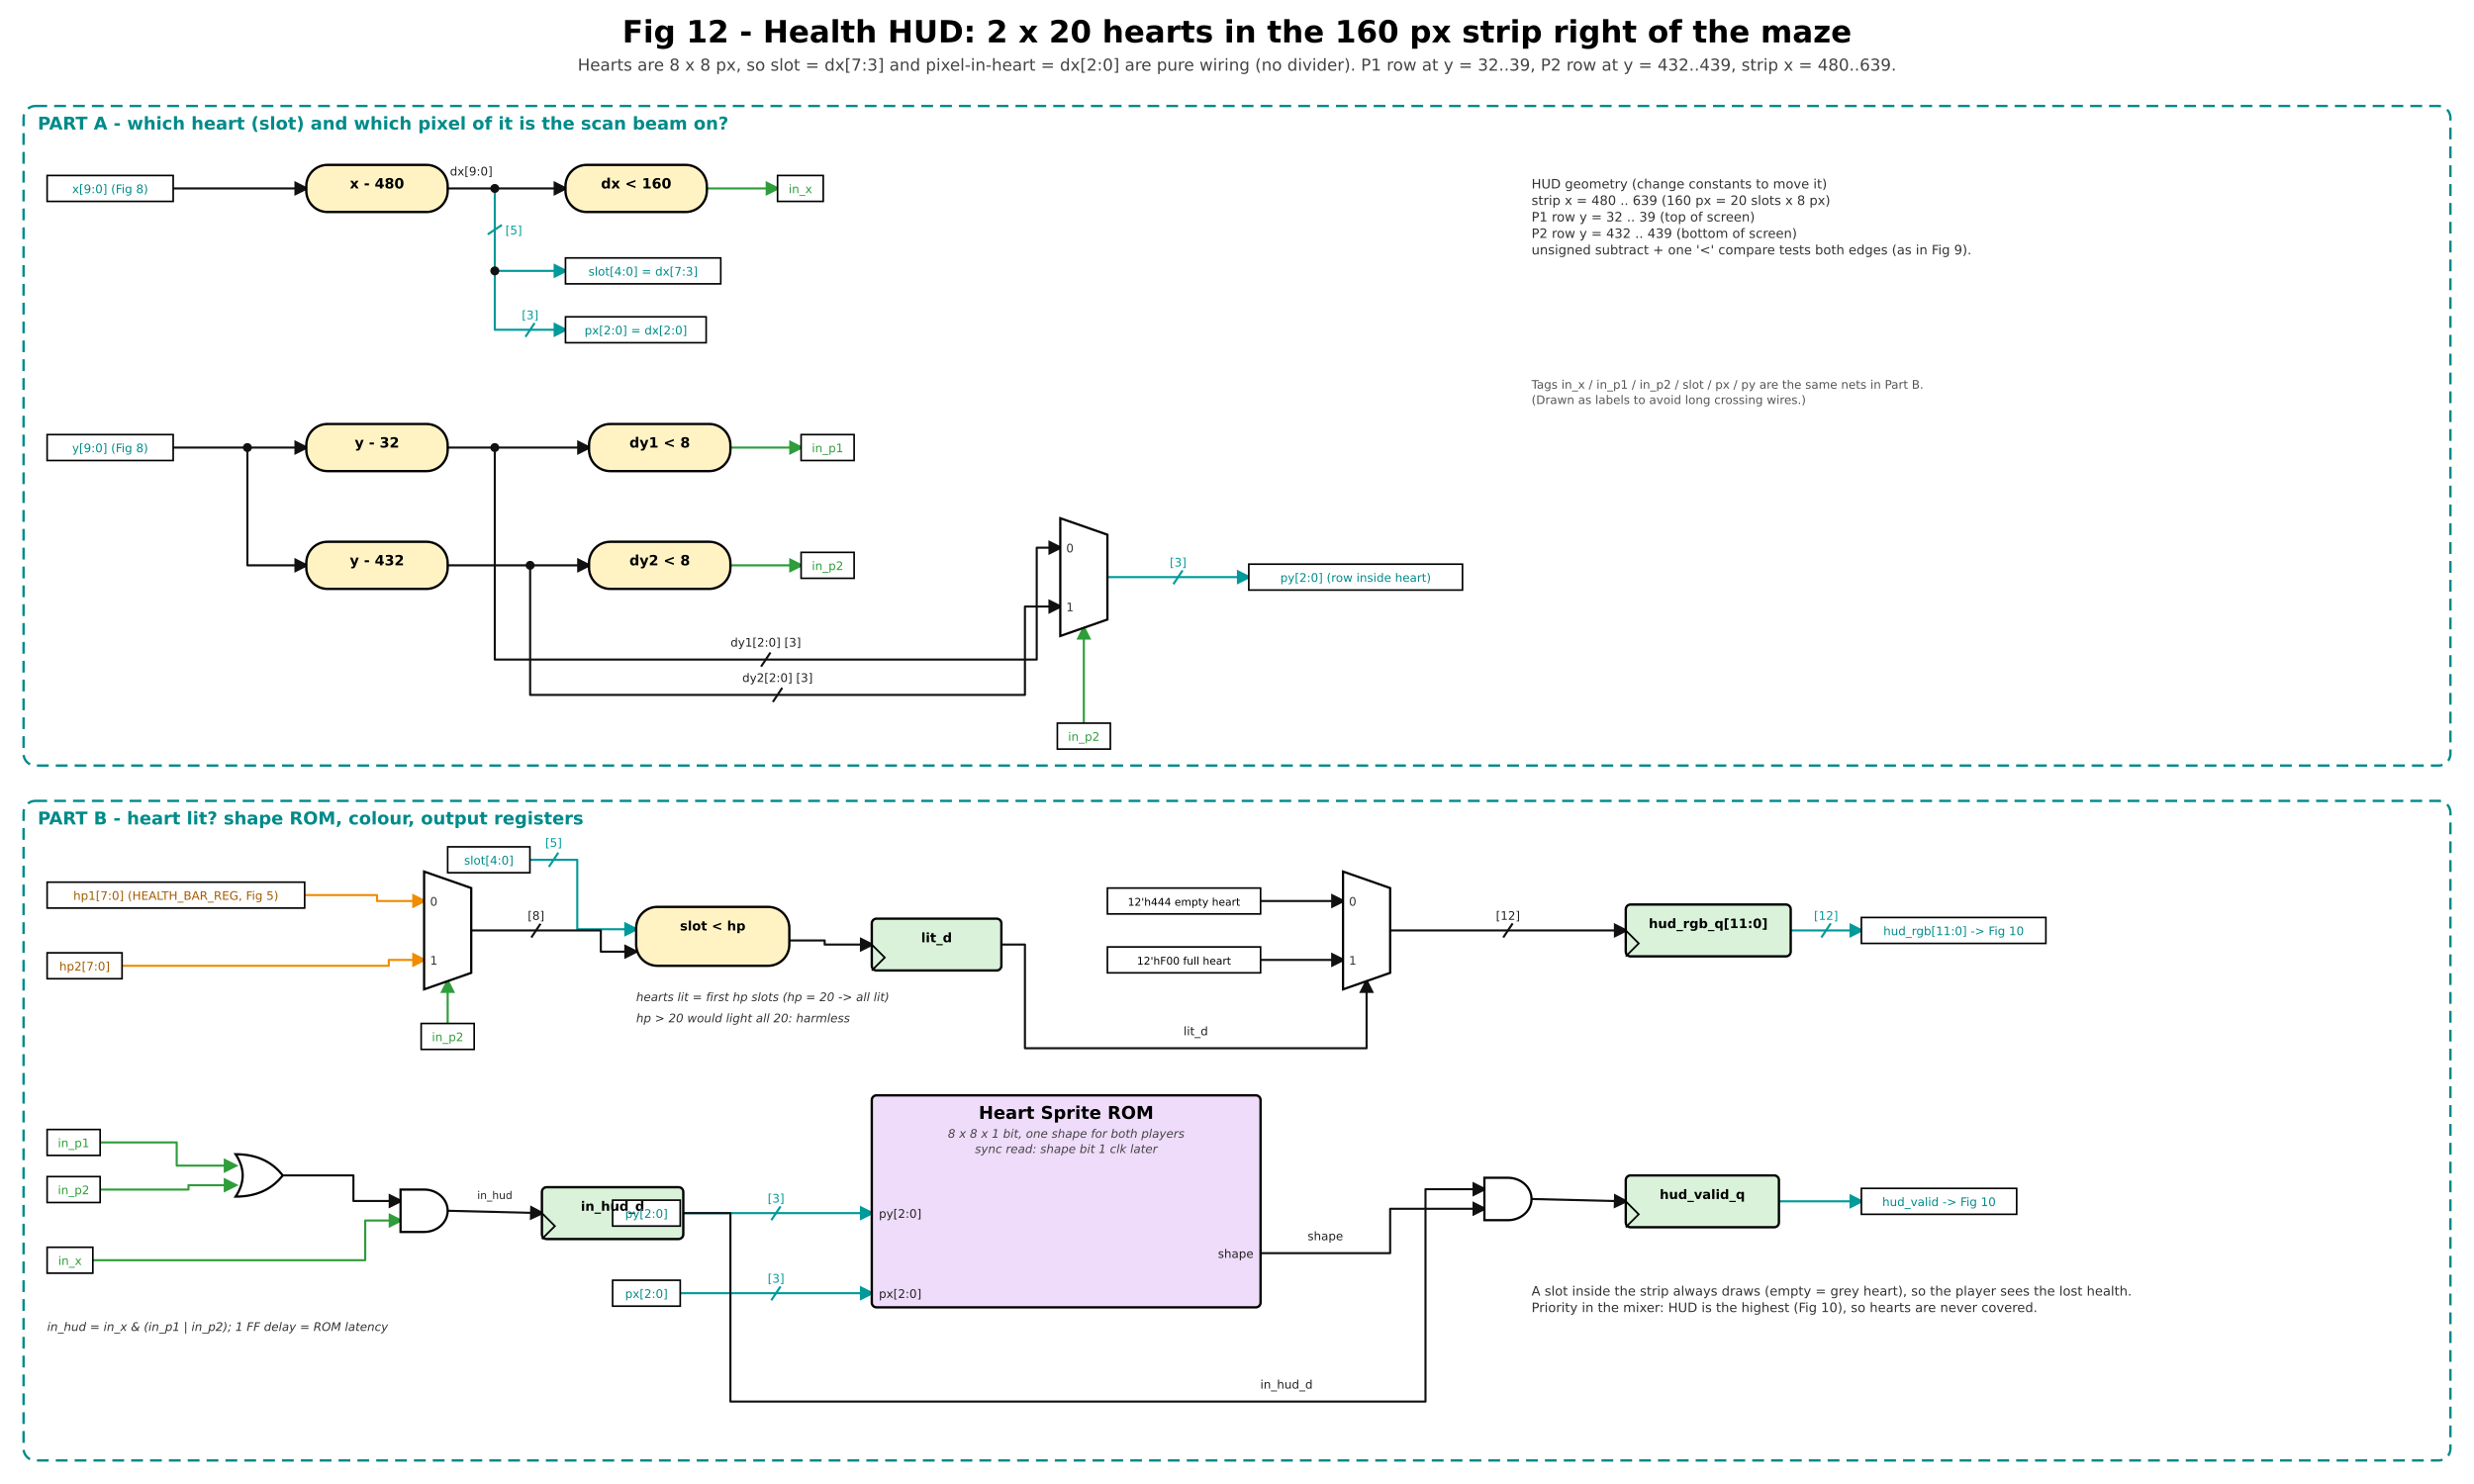
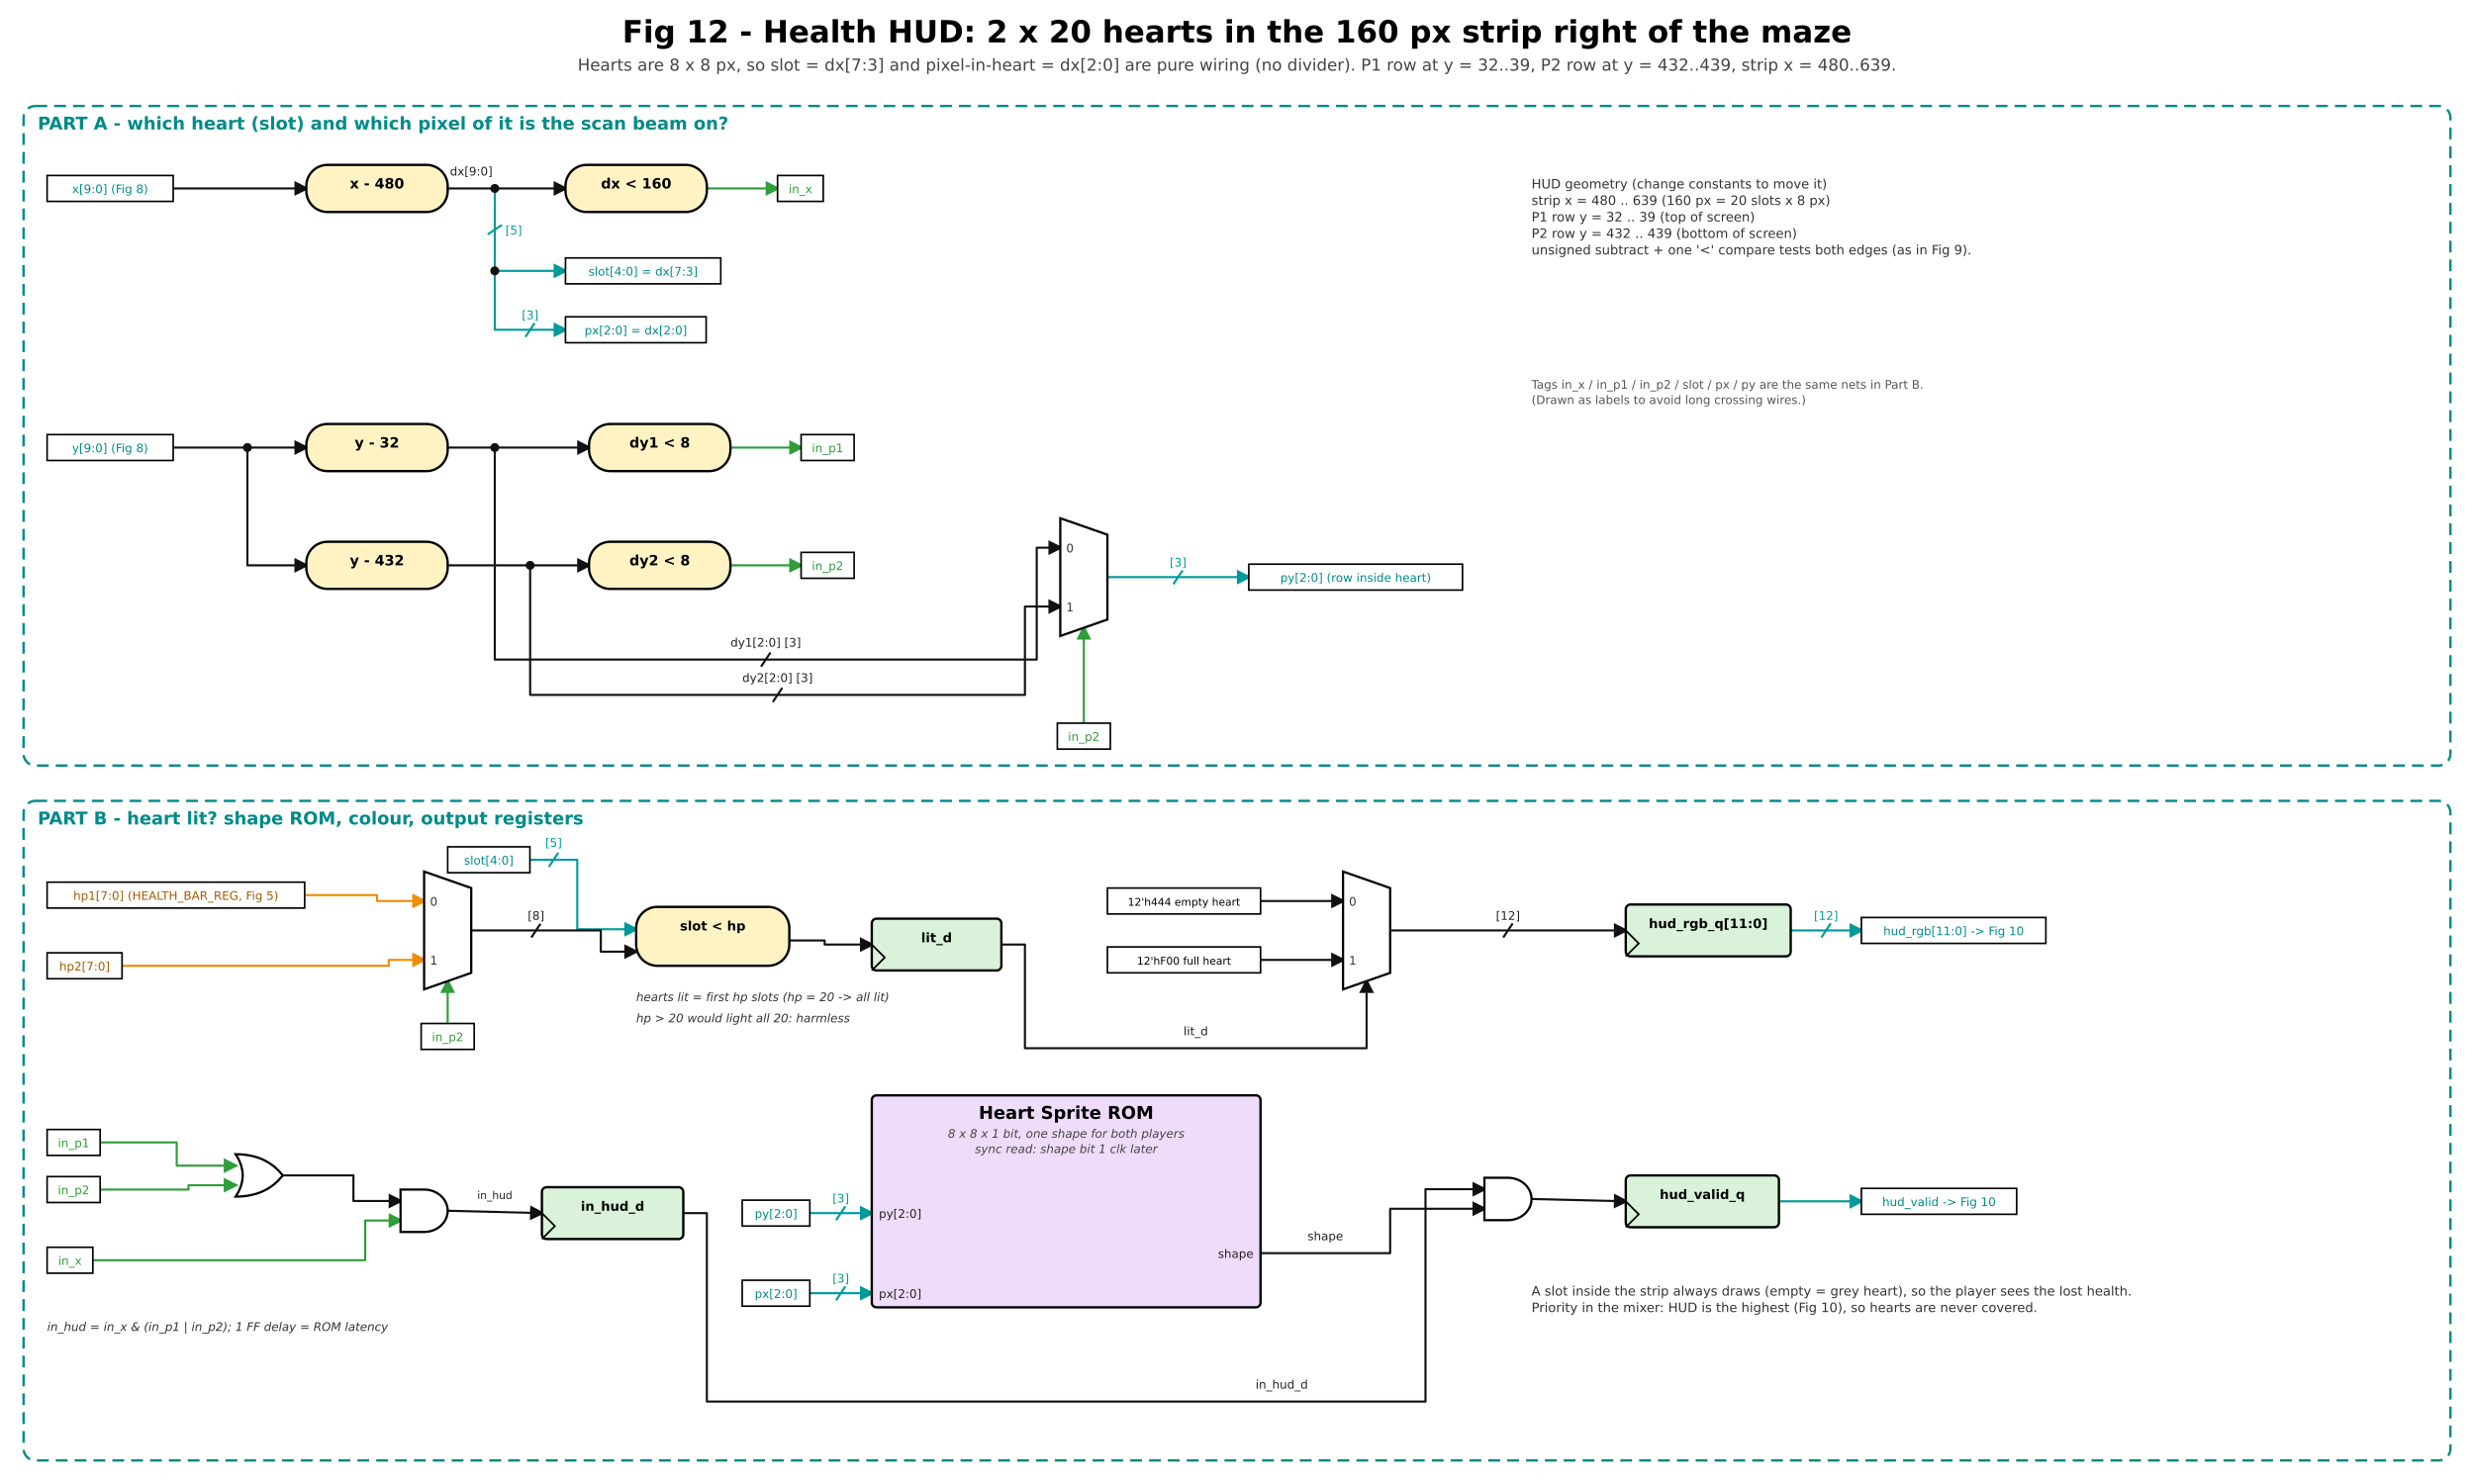
<svg xmlns="http://www.w3.org/2000/svg" width="2100" height="1260" viewBox="0 0 2100 1260">
  <defs>
    <marker id="a009a9a" viewBox="0 0 10 10" refX="8" refY="5" markerWidth="7" markerHeight="7" orient="auto">
      <path d="M0,0 L10,5 L0,10 z" fill="#009a9a" />
    </marker>
    <marker id="a111111" viewBox="0 0 10 10" refX="8" refY="5" markerWidth="7" markerHeight="7" orient="auto">
      <path d="M0,0 L10,5 L0,10 z" fill="#111111" />
    </marker>
    <marker id="a2e9d3a" viewBox="0 0 10 10" refX="8" refY="5" markerWidth="7" markerHeight="7" orient="auto">
      <path d="M0,0 L10,5 L0,10 z" fill="#2e9d3a" />
    </marker>
    <marker id="af08c00" viewBox="0 0 10 10" refX="8" refY="5" markerWidth="7" markerHeight="7" orient="auto">
      <path d="M0,0 L10,5 L0,10 z" fill="#f08c00" />
    </marker>
  </defs>
  <rect width="100%" height="100%" fill="#fff" />
  <rect x="20.0" y="90.0" width="2060.0" height="560.0" rx="10" fill="none" stroke="#008a8a" stroke-width="2" stroke-dasharray="10 6" />
  <text x="32.0" y="110.0" font-family="DejaVu Sans" font-size="15" font-weight="bold" fill="#008a8a" text-anchor="start">PART A - which heart (slot) and which pixel of it is the scan beam on?</text>
  <path d="M147.0,160.0 L260.0,160.0" fill="none" stroke="#111111" stroke-width="1.8" stroke-linejoin="round" marker-end="url(#a111111)" />
  <path d="M380.0,160.0 L420.0,160.0" fill="none" stroke="#111111" stroke-width="1.8" stroke-linejoin="round" />
  <path d="M420.0,160.0 L480.0,160.0" fill="none" stroke="#111111" stroke-width="1.8" stroke-linejoin="round" marker-end="url(#a111111)" />
  <path d="M600.0,160.0 L660.0,160.0" fill="none" stroke="#2e9d3a" stroke-width="1.8" stroke-linejoin="round" marker-end="url(#a2e9d3a)" />
  <path d="M420.0,160.0 L420.0,230.0 L480.0,230.0" fill="none" stroke="#009a9a" stroke-width="1.8" stroke-linejoin="round" marker-end="url(#a009a9a)" />
  <path d="M420.0,230.0 L420.0,280.0 L480.0,280.0" fill="none" stroke="#009a9a" stroke-width="1.8" stroke-linejoin="round" marker-end="url(#a009a9a)" />
  <path d="M147.0,380.0 L210.0,380.0 L210.0,380.0 L260.0,380.0" fill="none" stroke="#111111" stroke-width="1.8" stroke-linejoin="round" marker-end="url(#a111111)" />
  <path d="M210.0,380.0 L210.0,480.0 L260.0,480.0" fill="none" stroke="#111111" stroke-width="1.8" stroke-linejoin="round" marker-end="url(#a111111)" />
  <path d="M380.0,380.0 L420.0,380.0" fill="none" stroke="#111111" stroke-width="1.8" stroke-linejoin="round" />
  <path d="M380.0,480.0 L450.0,480.0" fill="none" stroke="#111111" stroke-width="1.8" stroke-linejoin="round" />
  <path d="M420.0,380.0 L500.0,380.0" fill="none" stroke="#111111" stroke-width="1.8" stroke-linejoin="round" marker-end="url(#a111111)" />
  <path d="M450.0,480.0 L500.0,480.0" fill="none" stroke="#111111" stroke-width="1.8" stroke-linejoin="round" marker-end="url(#a111111)" />
  <path d="M620.0,380.0 L680.0,380.0" fill="none" stroke="#2e9d3a" stroke-width="1.8" stroke-linejoin="round" marker-end="url(#a2e9d3a)" />
  <path d="M620.0,480.0 L680.0,480.0" fill="none" stroke="#2e9d3a" stroke-width="1.8" stroke-linejoin="round" marker-end="url(#a2e9d3a)" />
  <path d="M420.0,380.0 L420.0,560.0 L880.0,560.0 L880.0,465.0 L900.0,465.0" fill="none" stroke="#111111" stroke-width="1.8" stroke-linejoin="round" marker-end="url(#a111111)" />
  <path d="M450.0,480.0 L450.0,590.0 L870.0,590.0 L870.0,515.0 L900.0,515.0" fill="none" stroke="#111111" stroke-width="1.8" stroke-linejoin="round" marker-end="url(#a111111)" />
  <path d="M920.0,614.0 L920.0,533.0" fill="none" stroke="#2e9d3a" stroke-width="1.8" stroke-linejoin="round" marker-end="url(#a2e9d3a)" />
  <path d="M940.0,490.0 L1060.0,490.0" fill="none" stroke="#009a9a" stroke-width="1.8" stroke-linejoin="round" marker-end="url(#a009a9a)" />
  <rect x="20.0" y="680.0" width="2060.0" height="560.0" rx="10" fill="none" stroke="#008a8a" stroke-width="2" stroke-dasharray="10 6" />
  <text x="32.0" y="700.0" font-family="DejaVu Sans" font-size="15" font-weight="bold" fill="#008a8a" text-anchor="start">PART B - heart lit?  shape ROM,  colour,  output registers</text>
  <path d="M258.6,760.0 L320.0,760.0 L320.0,765.0 L360.0,765.0" fill="none" stroke="#f08c00" stroke-width="1.8" stroke-linejoin="round" marker-end="url(#af08c00)" />
  <path d="M103.6,820.0 L330.0,820.0 L330.0,815.0 L360.0,815.0" fill="none" stroke="#f08c00" stroke-width="1.8" stroke-linejoin="round" marker-end="url(#af08c00)" />
  <path d="M380.0,869.0 L380.0,833.0" fill="none" stroke="#2e9d3a" stroke-width="1.8" stroke-linejoin="round" marker-end="url(#a2e9d3a)" />
  <path d="M449.8,730.0 L490.0,730.0 L490.0,789.0 L540.0,789.0" fill="none" stroke="#009a9a" stroke-width="1.8" stroke-linejoin="round" marker-end="url(#a009a9a)" />
  <path d="M400.0,790.0 L510.0,790.0 L510.0,808.0 L540.0,808.0" fill="none" stroke="#111111" stroke-width="1.8" stroke-linejoin="round" marker-end="url(#a111111)" />
  <path d="M670.0,798.5 L700.0,798.5 L700.0,802.0 L740.0,802.0" fill="none" stroke="#111111" stroke-width="1.8" stroke-linejoin="round" marker-end="url(#a111111)" />
  <path d="M85.0,970.0 L150.0,970.0 L150.0,989.7 L200.0,989.7" fill="none" stroke="#2e9d3a" stroke-width="1.8" stroke-linejoin="round" marker-end="url(#a2e9d3a)" />
  <path d="M85.0,1010.0 L160.0,1010.0 L160.0,1006.3 L200.0,1006.3" fill="none" stroke="#2e9d3a" stroke-width="1.8" stroke-linejoin="round" marker-end="url(#a2e9d3a)" />
  <path d="M240.0,998.0 L300.0,998.0 L300.0,1019.7 L340.0,1019.7" fill="none" stroke="#111111" stroke-width="1.8" stroke-linejoin="round" marker-end="url(#a111111)" />
  <path d="M78.8,1070.0 L310.0,1070.0 L310.0,1036.3 L340.0,1036.3" fill="none" stroke="#2e9d3a" stroke-width="1.8" stroke-linejoin="round" marker-end="url(#a2e9d3a)" />
  <path d="M380.0,1028.0 L460.0,1030.0" fill="none" stroke="#111111" stroke-width="1.8" stroke-linejoin="round" marker-end="url(#a111111)" />
-   <path d="M577.4,1030.0 L740.0,1030.0" fill="none" stroke="#009a9a" stroke-width="1.8" stroke-linejoin="round" marker-end="url(#a009a9a)" />
-   <path d="M577.4,1098.0 L740.0,1098.0" fill="none" stroke="#009a9a" stroke-width="1.8" stroke-linejoin="round" marker-end="url(#a009a9a)" />
+   <path d="M687.4,1030.0 L740.0,1030.0" fill="none" stroke="#009a9a" stroke-width="1.8" stroke-linejoin="round" marker-end="url(#a009a9a)" />
+   <path d="M687.4,1098.0 L740.0,1098.0" fill="none" stroke="#009a9a" stroke-width="1.8" stroke-linejoin="round" marker-end="url(#a009a9a)" />
  <path d="M1070.0,1064.0 L1180.0,1064.0 L1180.0,1026.3 L1260.0,1026.3" fill="none" stroke="#111111" stroke-width="1.8" stroke-linejoin="round" marker-end="url(#a111111)" />
-   <path d="M580.0,1030.0 L620.0,1030.0 L620.0,1190.0 L1210.0,1190.0 L1210.0,1009.7 L1260.0,1009.7" fill="none" stroke="#111111" stroke-width="1.8" stroke-linejoin="round" marker-end="url(#a111111)" />
+   <path d="M580.0,1030.0 L600.0,1030.0 L600.0,1190.0 L1210.0,1190.0 L1210.0,1009.7 L1260.0,1009.7" fill="none" stroke="#111111" stroke-width="1.8" stroke-linejoin="round" marker-end="url(#a111111)" />
  <path d="M1300.0,1018.0 L1380.0,1020.0" fill="none" stroke="#111111" stroke-width="1.8" stroke-linejoin="round" marker-end="url(#a111111)" />
  <path d="M1510.0,1020.0 L1580.0,1020.0" fill="none" stroke="#009a9a" stroke-width="1.8" stroke-linejoin="round" marker-end="url(#a009a9a)" />
  <path d="M1070.0,765.0 L1140.0,765.0" fill="none" stroke="#111111" stroke-width="1.8" stroke-linejoin="round" marker-end="url(#a111111)" />
  <path d="M1070.0,815.0 L1140.0,815.0" fill="none" stroke="#111111" stroke-width="1.8" stroke-linejoin="round" marker-end="url(#a111111)" />
  <path d="M850.0,802.0 L870.0,802.0 L870.0,890.0 L1160.0,890.0 L1160.0,833.0" fill="none" stroke="#111111" stroke-width="1.8" stroke-linejoin="round" marker-end="url(#a111111)" />
  <path d="M1180.0,790.0 L1380.0,790.0" fill="none" stroke="#111111" stroke-width="1.8" stroke-linejoin="round" marker-end="url(#a111111)" />
  <path d="M1520.0,790.0 L1580.0,790.0" fill="none" stroke="#009a9a" stroke-width="1.8" stroke-linejoin="round" marker-end="url(#a009a9a)" />
  <rect x="40.0" y="149.0" width="107.0" height="22.0" rx="0" fill="#fff" stroke="#000" stroke-width="1.4" />
  <rect x="260.0" y="140.0" width="120.0" height="40.0" rx="18" fill="#fff3c4" stroke="#000" stroke-width="2" />
  <rect x="480.0" y="140.0" width="120.0" height="40.0" rx="18" fill="#fff3c4" stroke="#000" stroke-width="2" />
  <rect x="660.0" y="149.0" width="38.8" height="22.0" rx="0" fill="#fff" stroke="#000" stroke-width="1.4" />
  <rect x="480.0" y="219.0" width="131.8" height="22.0" rx="0" fill="#fff" stroke="#000" stroke-width="1.4" />
  <rect x="480.0" y="269.0" width="119.4" height="22.0" rx="0" fill="#fff" stroke="#000" stroke-width="1.4" />
  <rect x="40.0" y="369.0" width="107.0" height="22.0" rx="0" fill="#fff" stroke="#000" stroke-width="1.4" />
  <rect x="260.0" y="360.0" width="120.0" height="40.0" rx="18" fill="#fff3c4" stroke="#000" stroke-width="2" />
  <rect x="260.0" y="460.0" width="120.0" height="40.0" rx="18" fill="#fff3c4" stroke="#000" stroke-width="2" />
  <rect x="500.0" y="360.0" width="120.0" height="40.0" rx="18" fill="#fff3c4" stroke="#000" stroke-width="2" />
  <rect x="500.0" y="460.0" width="120.0" height="40.0" rx="18" fill="#fff3c4" stroke="#000" stroke-width="2" />
  <rect x="680.0" y="369.0" width="45.0" height="22.0" rx="0" fill="#fff" stroke="#000" stroke-width="1.4" />
  <rect x="680.0" y="469.0" width="45.0" height="22.0" rx="0" fill="#fff" stroke="#000" stroke-width="1.4" />
  <path d="M900,440 L940,454.0 L940,526.0 L900,540 Z" fill="#fff" stroke="#000" stroke-width="1.9" />
  <rect x="897.5" y="614.0" width="45.0" height="22.0" rx="0" fill="#fff" stroke="#000" stroke-width="1.4" />
  <rect x="1060.0" y="479.0" width="181.4" height="22.0" rx="0" fill="#fff" stroke="#000" stroke-width="1.4" />
  <rect x="40.0" y="749.0" width="218.6" height="22.0" rx="0" fill="#fff" stroke="#000" stroke-width="1.4" />
  <rect x="40.0" y="809.0" width="63.6" height="22.0" rx="0" fill="#fff" stroke="#000" stroke-width="1.4" />
  <path d="M360,740 L400,754.0 L400,826.0 L360,840 Z" fill="#fff" stroke="#000" stroke-width="1.9" />
  <rect x="357.5" y="869.0" width="45.0" height="22.0" rx="0" fill="#fff" stroke="#000" stroke-width="1.4" />
  <rect x="380.0" y="719.0" width="69.8" height="22.0" rx="0" fill="#fff" stroke="#000" stroke-width="1.4" />
  <rect x="540.0" y="770.0" width="130.0" height="50.0" rx="18" fill="#fff3c4" stroke="#000" stroke-width="2" />
  <rect x="740.0" y="780.0" width="110.0" height="44.0" rx="4" fill="#d9f2d9" stroke="#000" stroke-width="2" />
  <rect x="40.0" y="959.0" width="45.0" height="22.0" rx="0" fill="#fff" stroke="#000" stroke-width="1.4" />
  <rect x="40.0" y="999.0" width="45.0" height="22.0" rx="0" fill="#fff" stroke="#000" stroke-width="1.4" />
  <rect x="40.0" y="1059.0" width="38.8" height="22.0" rx="0" fill="#fff" stroke="#000" stroke-width="1.4" />
  <path d="M200,980 Q226.0,980 240,998.0 Q226.0,1016 200,1016 Q212.0,998.0 200,980 Z" fill="#fff" stroke="#000" stroke-width="1.9" />
  <path d="M340,1010 H360.0 A20.0,18.0 0 0 1 360.0,1046 H340 Z" fill="#fff" stroke="#000" stroke-width="1.9" />
  <rect x="460.0" y="1008.0" width="120.0" height="44.0" rx="4" fill="#d9f2d9" stroke="#000" stroke-width="2" />
  <rect x="740.0" y="930.0" width="330.0" height="180.0" rx="4" fill="#efdcfa" stroke="#000" stroke-width="2" />
-   <rect x="520.0" y="1019.0" width="57.4" height="22.0" rx="0" fill="#fff" stroke="#000" stroke-width="1.4" />
-   <rect x="520.0" y="1087.0" width="57.4" height="22.0" rx="0" fill="#fff" stroke="#000" stroke-width="1.4" />
+   <rect x="630.0" y="1019.0" width="57.4" height="22.0" rx="0" fill="#fff" stroke="#000" stroke-width="1.4" />
+   <rect x="630.0" y="1087.0" width="57.4" height="22.0" rx="0" fill="#fff" stroke="#000" stroke-width="1.4" />
  <path d="M1260,1000 H1280.0 A20.0,18.0 0 0 1 1280.0,1036 H1260 Z" fill="#fff" stroke="#000" stroke-width="1.9" />
  <rect x="1380.0" y="998.0" width="130.0" height="44.0" rx="4" fill="#d9f2d9" stroke="#000" stroke-width="2" />
  <rect x="1580.0" y="1009.0" width="131.8" height="22.0" rx="0" fill="#fff" stroke="#000" stroke-width="1.4" />
  <path d="M1140,740 L1180,754.0 L1180,826.0 L1140,840 Z" fill="#fff" stroke="#000" stroke-width="1.9" />
  <rect x="940.0" y="754.0" width="130.0" height="22.0" rx="0" fill="#fff" stroke="#000" stroke-width="1.4" />
  <rect x="940.0" y="804.0" width="130.0" height="22.0" rx="0" fill="#fff" stroke="#000" stroke-width="1.4" />
  <rect x="1380.0" y="768.0" width="140.0" height="44.0" rx="4" fill="#d9f2d9" stroke="#000" stroke-width="2" />
  <rect x="1580.0" y="779.0" width="156.6" height="22.0" rx="0" fill="#fff" stroke="#000" stroke-width="1.4" />
  <text x="1050.0" y="36.0" font-family="DejaVu Sans" font-size="26" font-weight="bold" fill="#000" text-anchor="middle">Fig 12 - Health HUD: 2 x 20 hearts in the 160 px strip right of the maze</text>
  <text x="1050.0" y="60.0" font-family="DejaVu Sans" font-size="14" font-weight="normal" fill="#444" text-anchor="middle">Hearts are 8 x 8 px, so slot = dx[7:3] and pixel-in-heart = dx[2:0] are pure wiring (no divider).  P1 row at y = 32..39, P2 row at y = 432..439, strip x = 480..639.</text>
  <text x="93.5" y="164.0" font-family="DejaVu Sans" font-size="10" font-weight="normal" fill="#008a8a" text-anchor="middle">x[9:0]  (Fig 8)</text>
  <text x="320.0" y="160.0" font-family="DejaVu Sans" font-size="12" font-weight="bold" fill="#000" text-anchor="middle">x - 480</text>
  <text x="400.0" y="149.0" font-family="DejaVu Sans" font-size="10" font-weight="normal" fill="#222" text-anchor="middle" stroke="#fff" stroke-width="4" paint-order="stroke" stroke-linejoin="round">dx[9:0]</text>
  <circle cx="420.0" cy="160.0" r="3.8" fill="#111111" />
  <text x="540.0" y="160.0" font-family="DejaVu Sans" font-size="12" font-weight="bold" fill="#000" text-anchor="middle">dx &lt; 160</text>
  <text x="679.4" y="164.0" font-family="DejaVu Sans" font-size="10" font-weight="normal" fill="#2e9d3a" text-anchor="middle">in_x</text>
  <text x="545.9" y="234.0" font-family="DejaVu Sans" font-size="10" font-weight="normal" fill="#008a8a" text-anchor="middle">slot[4:0] = dx[7:3]</text>
  <line x1="414.0" y1="199.0" x2="426.0" y2="191.0" stroke="#009a9a" stroke-width="1.8" />
  <text x="429.0" y="199.0" font-family="DejaVu Sans" font-size="10" font-weight="normal" fill="#009a9a" text-anchor="start" stroke="#fff" stroke-width="4" paint-order="stroke" stroke-linejoin="round">[5]</text>
  <text x="539.7" y="284.0" font-family="DejaVu Sans" font-size="10" font-weight="normal" fill="#008a8a" text-anchor="middle">px[2:0] = dx[2:0]</text>
  <line x1="446.0" y1="286.0" x2="454.0" y2="274.0" stroke="#009a9a" stroke-width="1.8" />
  <text x="450.0" y="271.0" font-family="DejaVu Sans" font-size="10" font-weight="normal" fill="#009a9a" text-anchor="middle" stroke="#fff" stroke-width="4" paint-order="stroke" stroke-linejoin="round">[3]</text>
  <circle cx="420.0" cy="230.0" r="3.8" fill="#111111" />
  <text x="93.5" y="384.0" font-family="DejaVu Sans" font-size="10" font-weight="normal" fill="#008a8a" text-anchor="middle">y[9:0]  (Fig 8)</text>
  <text x="320.0" y="380.0" font-family="DejaVu Sans" font-size="12" font-weight="bold" fill="#000" text-anchor="middle">y - 32</text>
  <text x="320.0" y="480.0" font-family="DejaVu Sans" font-size="12" font-weight="bold" fill="#000" text-anchor="middle">y - 432</text>
  <circle cx="210.0" cy="380.0" r="3.8" fill="#111111" />
  <circle cx="420.0" cy="380.0" r="3.8" fill="#111111" />
  <circle cx="450.0" cy="480.0" r="3.8" fill="#111111" />
  <text x="560.0" y="380.0" font-family="DejaVu Sans" font-size="12" font-weight="bold" fill="#000" text-anchor="middle">dy1 &lt; 8</text>
  <text x="560.0" y="480.0" font-family="DejaVu Sans" font-size="12" font-weight="bold" fill="#000" text-anchor="middle">dy2 &lt; 8</text>
  <text x="702.5" y="384.0" font-family="DejaVu Sans" font-size="10" font-weight="normal" fill="#2e9d3a" text-anchor="middle">in_p1</text>
  <text x="702.5" y="484.0" font-family="DejaVu Sans" font-size="10" font-weight="normal" fill="#2e9d3a" text-anchor="middle">in_p2</text>
  <text x="905.0" y="469.0" font-family="DejaVu Sans" font-size="10" font-weight="normal" fill="#333" text-anchor="start">0</text>
  <text x="905.0" y="519.0" font-family="DejaVu Sans" font-size="10" font-weight="normal" fill="#333" text-anchor="start">1</text>
  <line x1="646.0" y1="566.0" x2="654.0" y2="554.0" stroke="#111111" stroke-width="1.8" />
  <text x="650.0" y="549.0" font-family="DejaVu Sans" font-size="10" font-weight="normal" fill="#222" text-anchor="middle" stroke="#fff" stroke-width="4" paint-order="stroke" stroke-linejoin="round">dy1[2:0] [3]</text>
  <line x1="656.0" y1="596.0" x2="664.0" y2="584.0" stroke="#111111" stroke-width="1.8" />
  <text x="660.0" y="579.0" font-family="DejaVu Sans" font-size="10" font-weight="normal" fill="#222" text-anchor="middle" stroke="#fff" stroke-width="4" paint-order="stroke" stroke-linejoin="round">dy2[2:0] [3]</text>
  <text x="920.0" y="629.0" font-family="DejaVu Sans" font-size="10" font-weight="normal" fill="#2e9d3a" text-anchor="middle">in_p2</text>
  <text x="1150.7" y="494.0" font-family="DejaVu Sans" font-size="10" font-weight="normal" fill="#008a8a" text-anchor="middle">py[2:0]  (row inside heart)</text>
  <line x1="996.0" y1="496.0" x2="1004.0" y2="484.0" stroke="#009a9a" stroke-width="1.8" />
  <text x="1000.0" y="481.0" font-family="DejaVu Sans" font-size="10" font-weight="normal" fill="#009a9a" text-anchor="middle" stroke="#fff" stroke-width="4" paint-order="stroke" stroke-linejoin="round">[3]</text>
  <text x="1300.0" y="160.0" font-family="DejaVu Sans" font-size="11" font-weight="normal" fill="#333" text-anchor="start">HUD geometry  (change constants to move it)</text>
  <text x="1300.0" y="174.0" font-family="DejaVu Sans" font-size="11" font-weight="normal" fill="#333" text-anchor="start">  strip   x = 480 .. 639   (160 px = 20 slots x 8 px)</text>
  <text x="1300.0" y="188.0" font-family="DejaVu Sans" font-size="11" font-weight="normal" fill="#333" text-anchor="start">  P1 row  y =  32 ..  39   (top of screen)</text>
  <text x="1300.0" y="202.0" font-family="DejaVu Sans" font-size="11" font-weight="normal" fill="#333" text-anchor="start">  P2 row  y = 432 .. 439   (bottom of screen)</text>
  <text x="1300.0" y="216.0" font-family="DejaVu Sans" font-size="11" font-weight="normal" fill="#333" text-anchor="start">unsigned subtract + one '&lt;' compare tests both edges (as in Fig 9).</text>
  <text x="1300.0" y="330.0" font-family="DejaVu Sans" font-size="10" font-weight="normal" fill="#555" text-anchor="start">Tags in_x / in_p1 / in_p2 / slot / px / py are the same nets in Part B.</text>
  <text x="1300.0" y="343.0" font-family="DejaVu Sans" font-size="10" font-weight="normal" fill="#555" text-anchor="start">(Drawn as labels to avoid long crossing wires.)</text>
  <text x="149.3" y="764.0" font-family="DejaVu Sans" font-size="10" font-weight="normal" fill="#a35c00" text-anchor="middle">hp1[7:0]  (HEALTH_BAR_REG, Fig 5)</text>
  <text x="71.8" y="824.0" font-family="DejaVu Sans" font-size="10" font-weight="normal" fill="#a35c00" text-anchor="middle">hp2[7:0]</text>
  <text x="365.0" y="769.0" font-family="DejaVu Sans" font-size="10" font-weight="normal" fill="#333" text-anchor="start">0</text>
  <text x="365.0" y="819.0" font-family="DejaVu Sans" font-size="10" font-weight="normal" fill="#333" text-anchor="start">1</text>
  <text x="380.0" y="884.0" font-family="DejaVu Sans" font-size="10" font-weight="normal" fill="#2e9d3a" text-anchor="middle">in_p2</text>
  <text x="414.9" y="734.0" font-family="DejaVu Sans" font-size="10" font-weight="normal" fill="#008a8a" text-anchor="middle">slot[4:0]</text>
  <text x="605.0" y="790.0" font-family="DejaVu Sans" font-size="11" font-weight="bold" fill="#000" text-anchor="middle">slot &lt; hp</text>
  <line x1="465.9" y1="736.0" x2="473.9" y2="724.0" stroke="#009a9a" stroke-width="1.8" />
  <text x="469.9" y="719.0" font-family="DejaVu Sans" font-size="10" font-weight="normal" fill="#009a9a" text-anchor="middle" stroke="#fff" stroke-width="4" paint-order="stroke" stroke-linejoin="round">[5]</text>
  <line x1="451.0" y1="796.0" x2="459.0" y2="784.0" stroke="#111111" stroke-width="1.8" />
  <text x="455.0" y="781.0" font-family="DejaVu Sans" font-size="10" font-weight="normal" fill="#222" text-anchor="middle" stroke="#fff" stroke-width="4" paint-order="stroke" stroke-linejoin="round">[8]</text>
  <text x="795.0" y="800.0" font-family="DejaVu Sans" font-size="11" font-weight="bold" fill="#000" text-anchor="middle">lit_d</text>
  <path d="M740,802 L751,813 L740,824" fill="none" stroke="#000" stroke-width="1.5" />
  <text x="540.0" y="850.0" font-family="DejaVu Sans" font-size="10" font-weight="normal" fill="#333" text-anchor="start" font-style="italic">hearts lit = first hp slots (hp = 20 -&gt; all lit)</text>
  <text x="540.0" y="868.0" font-family="DejaVu Sans" font-size="10" font-weight="normal" fill="#333" text-anchor="start" font-style="italic">hp &gt; 20 would light all 20: harmless</text>
  <text x="62.5" y="974.0" font-family="DejaVu Sans" font-size="10" font-weight="normal" fill="#2e9d3a" text-anchor="middle">in_p1</text>
  <text x="62.5" y="1014.0" font-family="DejaVu Sans" font-size="10" font-weight="normal" fill="#2e9d3a" text-anchor="middle">in_p2</text>
  <text x="59.4" y="1074.0" font-family="DejaVu Sans" font-size="10" font-weight="normal" fill="#2e9d3a" text-anchor="middle">in_x</text>
  <text x="520.0" y="1028.0" font-family="DejaVu Sans" font-size="11" font-weight="bold" fill="#000" text-anchor="middle">in_hud_d</text>
  <path d="M460,1030 L471,1041 L460,1052" fill="none" stroke="#000" stroke-width="1.5" />
  <text x="420.0" y="1018.0" font-family="DejaVu Sans" font-size="9" font-weight="normal" fill="#222" text-anchor="middle" stroke="#fff" stroke-width="4" paint-order="stroke" stroke-linejoin="round">in_hud</text>
  <text x="40.0" y="1130.0" font-family="DejaVu Sans" font-size="10" font-weight="normal" fill="#333" text-anchor="start" font-style="italic">in_hud = in_x &amp; (in_p1 | in_p2);  1 FF delay = ROM latency</text>
  <text x="905.0" y="950.0" font-family="DejaVu Sans" font-size="15" font-weight="bold" fill="#000" text-anchor="middle">Heart Sprite ROM</text>
  <text x="905.0" y="966.0" font-family="DejaVu Sans" font-size="10" font-weight="normal" fill="#444" text-anchor="middle" font-style="italic">8 x 8 x 1 bit, one shape for both players</text>
  <text x="905.0" y="979.0" font-family="DejaVu Sans" font-size="10" font-weight="normal" fill="#444" text-anchor="middle" font-style="italic">sync read: shape bit 1 clk later</text>
  <text x="746.0" y="1034.0" font-family="DejaVu Sans" font-size="10" font-weight="normal" fill="#222" text-anchor="start">py[2:0]</text>
  <text x="746.0" y="1102.0" font-family="DejaVu Sans" font-size="10" font-weight="normal" fill="#222" text-anchor="start">px[2:0]</text>
  <text x="1064.0" y="1068.0" font-family="DejaVu Sans" font-size="10" font-weight="normal" fill="#222" text-anchor="end">shape</text>
-   <text x="548.7" y="1034.0" font-family="DejaVu Sans" font-size="10" font-weight="normal" fill="#008a8a" text-anchor="middle">py[2:0]</text>
-   <text x="548.7" y="1102.0" font-family="DejaVu Sans" font-size="10" font-weight="normal" fill="#008a8a" text-anchor="middle">px[2:0]</text>
-   <line x1="654.7" y1="1036.0" x2="662.7" y2="1024.0" stroke="#009a9a" stroke-width="1.8" />
-   <text x="658.7" y="1021.0" font-family="DejaVu Sans" font-size="10" font-weight="normal" fill="#009a9a" text-anchor="middle" stroke="#fff" stroke-width="4" paint-order="stroke" stroke-linejoin="round">[3]</text>
-   <line x1="654.7" y1="1104.0" x2="662.7" y2="1092.0" stroke="#009a9a" stroke-width="1.8" />
-   <text x="658.7" y="1089.0" font-family="DejaVu Sans" font-size="10" font-weight="normal" fill="#009a9a" text-anchor="middle" stroke="#fff" stroke-width="4" paint-order="stroke" stroke-linejoin="round">[3]</text>
+   <text x="658.7" y="1034.0" font-family="DejaVu Sans" font-size="10" font-weight="normal" fill="#008a8a" text-anchor="middle">py[2:0]</text>
+   <text x="658.7" y="1102.0" font-family="DejaVu Sans" font-size="10" font-weight="normal" fill="#008a8a" text-anchor="middle">px[2:0]</text>
+   <line x1="709.7" y1="1036.0" x2="717.7" y2="1024.0" stroke="#009a9a" stroke-width="1.8" />
+   <text x="713.7" y="1021.0" font-family="DejaVu Sans" font-size="10" font-weight="normal" fill="#009a9a" text-anchor="middle" stroke="#fff" stroke-width="4" paint-order="stroke" stroke-linejoin="round">[3]</text>
+   <line x1="709.7" y1="1104.0" x2="717.7" y2="1092.0" stroke="#009a9a" stroke-width="1.8" />
+   <text x="713.7" y="1089.0" font-family="DejaVu Sans" font-size="10" font-weight="normal" fill="#009a9a" text-anchor="middle" stroke="#fff" stroke-width="4" paint-order="stroke" stroke-linejoin="round">[3]</text>
  <text x="1125.0" y="1053.0" font-family="DejaVu Sans" font-size="10" font-weight="normal" fill="#222" text-anchor="middle" stroke="#fff" stroke-width="4" paint-order="stroke" stroke-linejoin="round">shape</text>
-   <text x="1092.0" y="1179.0" font-family="DejaVu Sans" font-size="10" font-weight="normal" fill="#222" text-anchor="middle" stroke="#fff" stroke-width="4" paint-order="stroke" stroke-linejoin="round">in_hud_d</text>
+   <text x="1088.0" y="1179.0" font-family="DejaVu Sans" font-size="10" font-weight="normal" fill="#222" text-anchor="middle" stroke="#fff" stroke-width="4" paint-order="stroke" stroke-linejoin="round">in_hud_d</text>
  <text x="1445.0" y="1018.0" font-family="DejaVu Sans" font-size="11" font-weight="bold" fill="#000" text-anchor="middle">hud_valid_q</text>
  <path d="M1380,1020 L1391,1031 L1380,1042" fill="none" stroke="#000" stroke-width="1.5" />
  <text x="1645.9" y="1024.0" font-family="DejaVu Sans" font-size="10" font-weight="normal" fill="#008a8a" text-anchor="middle">hud_valid -&gt; Fig 10</text>
  <text x="1145.0" y="769.0" font-family="DejaVu Sans" font-size="10" font-weight="normal" fill="#333" text-anchor="start">0</text>
  <text x="1145.0" y="819.0" font-family="DejaVu Sans" font-size="10" font-weight="normal" fill="#333" text-anchor="start">1</text>
  <text x="1005.0" y="769.0" font-family="DejaVu Sans" font-size="9" font-weight="normal" fill="#000" text-anchor="middle">12'h444  empty heart</text>
  <text x="1005.0" y="819.0" font-family="DejaVu Sans" font-size="9" font-weight="normal" fill="#000" text-anchor="middle">12'hF00  full heart</text>
  <text x="1015.0" y="879.0" font-family="DejaVu Sans" font-size="10" font-weight="normal" fill="#222" text-anchor="middle" stroke="#fff" stroke-width="4" paint-order="stroke" stroke-linejoin="round">lit_d</text>
  <text x="1450.0" y="788.0" font-family="DejaVu Sans" font-size="11" font-weight="bold" fill="#000" text-anchor="middle">hud_rgb_q[11:0]</text>
  <path d="M1380,790 L1391,801 L1380,812" fill="none" stroke="#000" stroke-width="1.5" />
  <line x1="1276.0" y1="796.0" x2="1284.0" y2="784.0" stroke="#111111" stroke-width="1.8" />
  <text x="1280.0" y="781.0" font-family="DejaVu Sans" font-size="10" font-weight="normal" fill="#222" text-anchor="middle" stroke="#fff" stroke-width="4" paint-order="stroke" stroke-linejoin="round">[12]</text>
  <text x="1658.3" y="794.0" font-family="DejaVu Sans" font-size="10" font-weight="normal" fill="#008a8a" text-anchor="middle">hud_rgb[11:0] -&gt; Fig 10</text>
  <line x1="1546.0" y1="796.0" x2="1554.0" y2="784.0" stroke="#009a9a" stroke-width="1.8" />
  <text x="1550.0" y="781.0" font-family="DejaVu Sans" font-size="10" font-weight="normal" fill="#009a9a" text-anchor="middle" stroke="#fff" stroke-width="4" paint-order="stroke" stroke-linejoin="round">[12]</text>
  <text x="1300.0" y="1100.0" font-family="DejaVu Sans" font-size="11" font-weight="normal" fill="#333" text-anchor="start">A slot inside the strip always draws (empty = grey heart), so the player sees the lost health.</text>
  <text x="1300.0" y="1114.0" font-family="DejaVu Sans" font-size="11" font-weight="normal" fill="#333" text-anchor="start">Priority in the mixer: HUD is the highest (Fig 10), so hearts are never covered.</text>
</svg>
